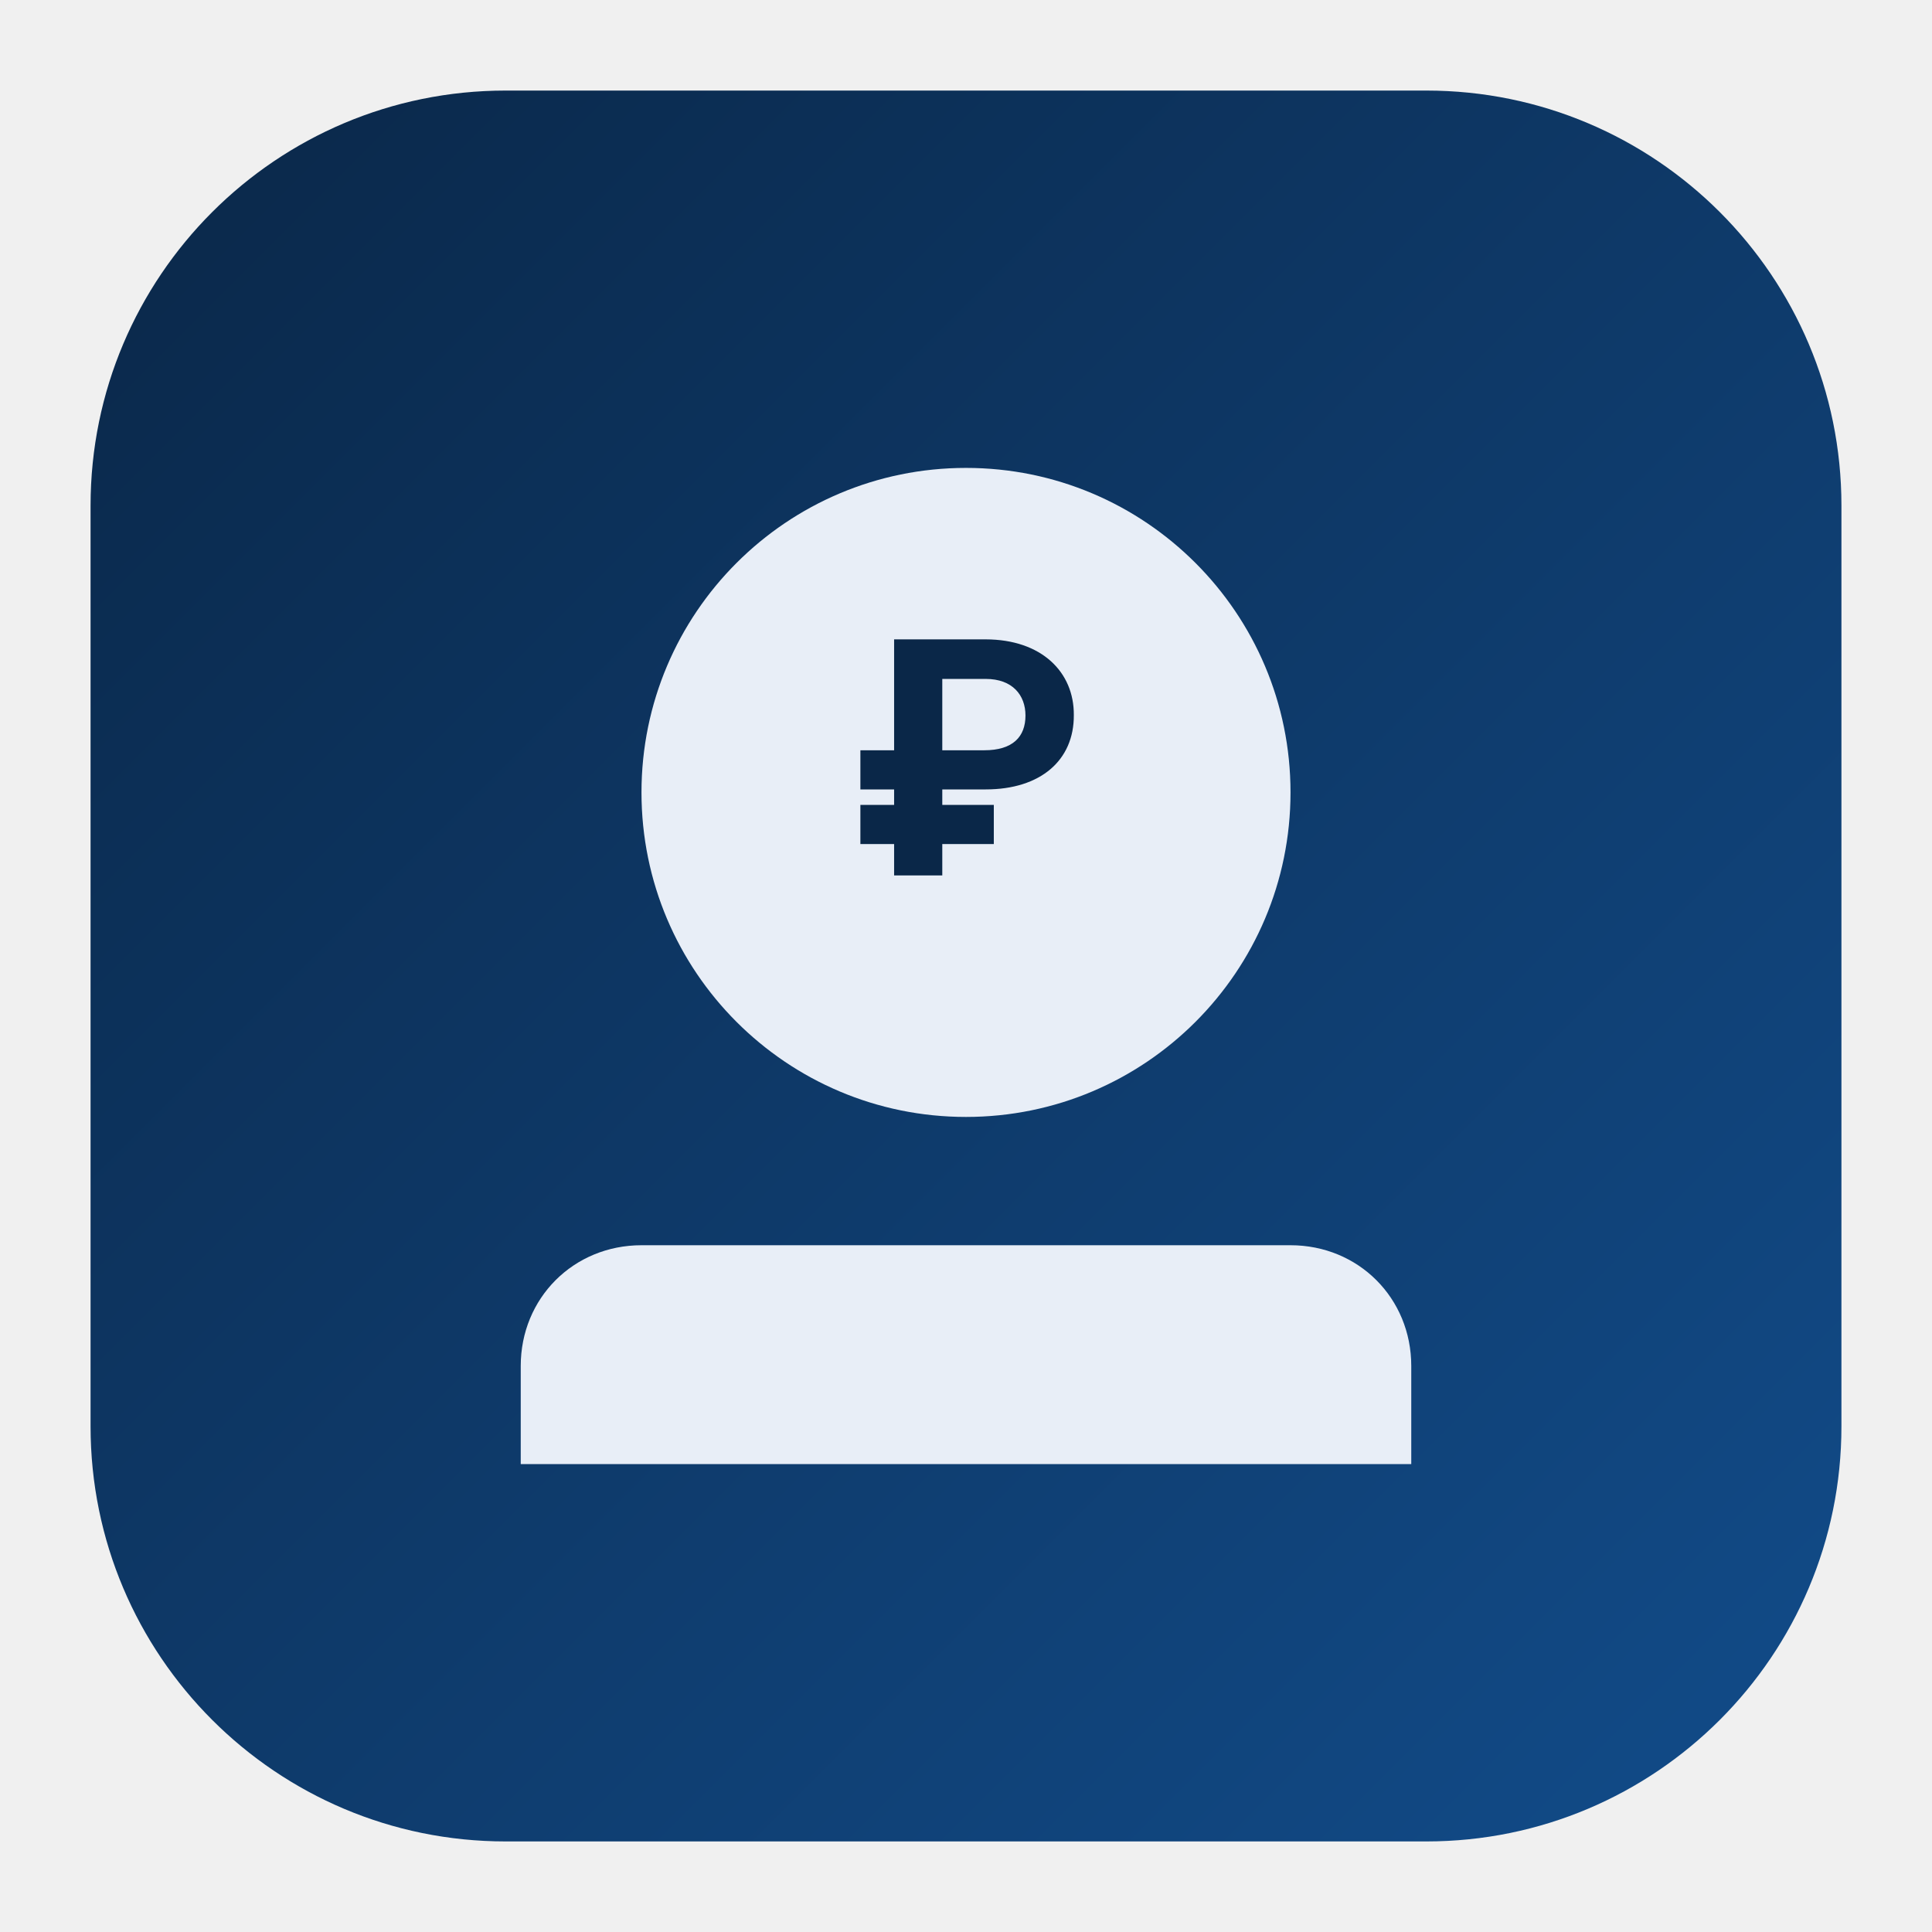
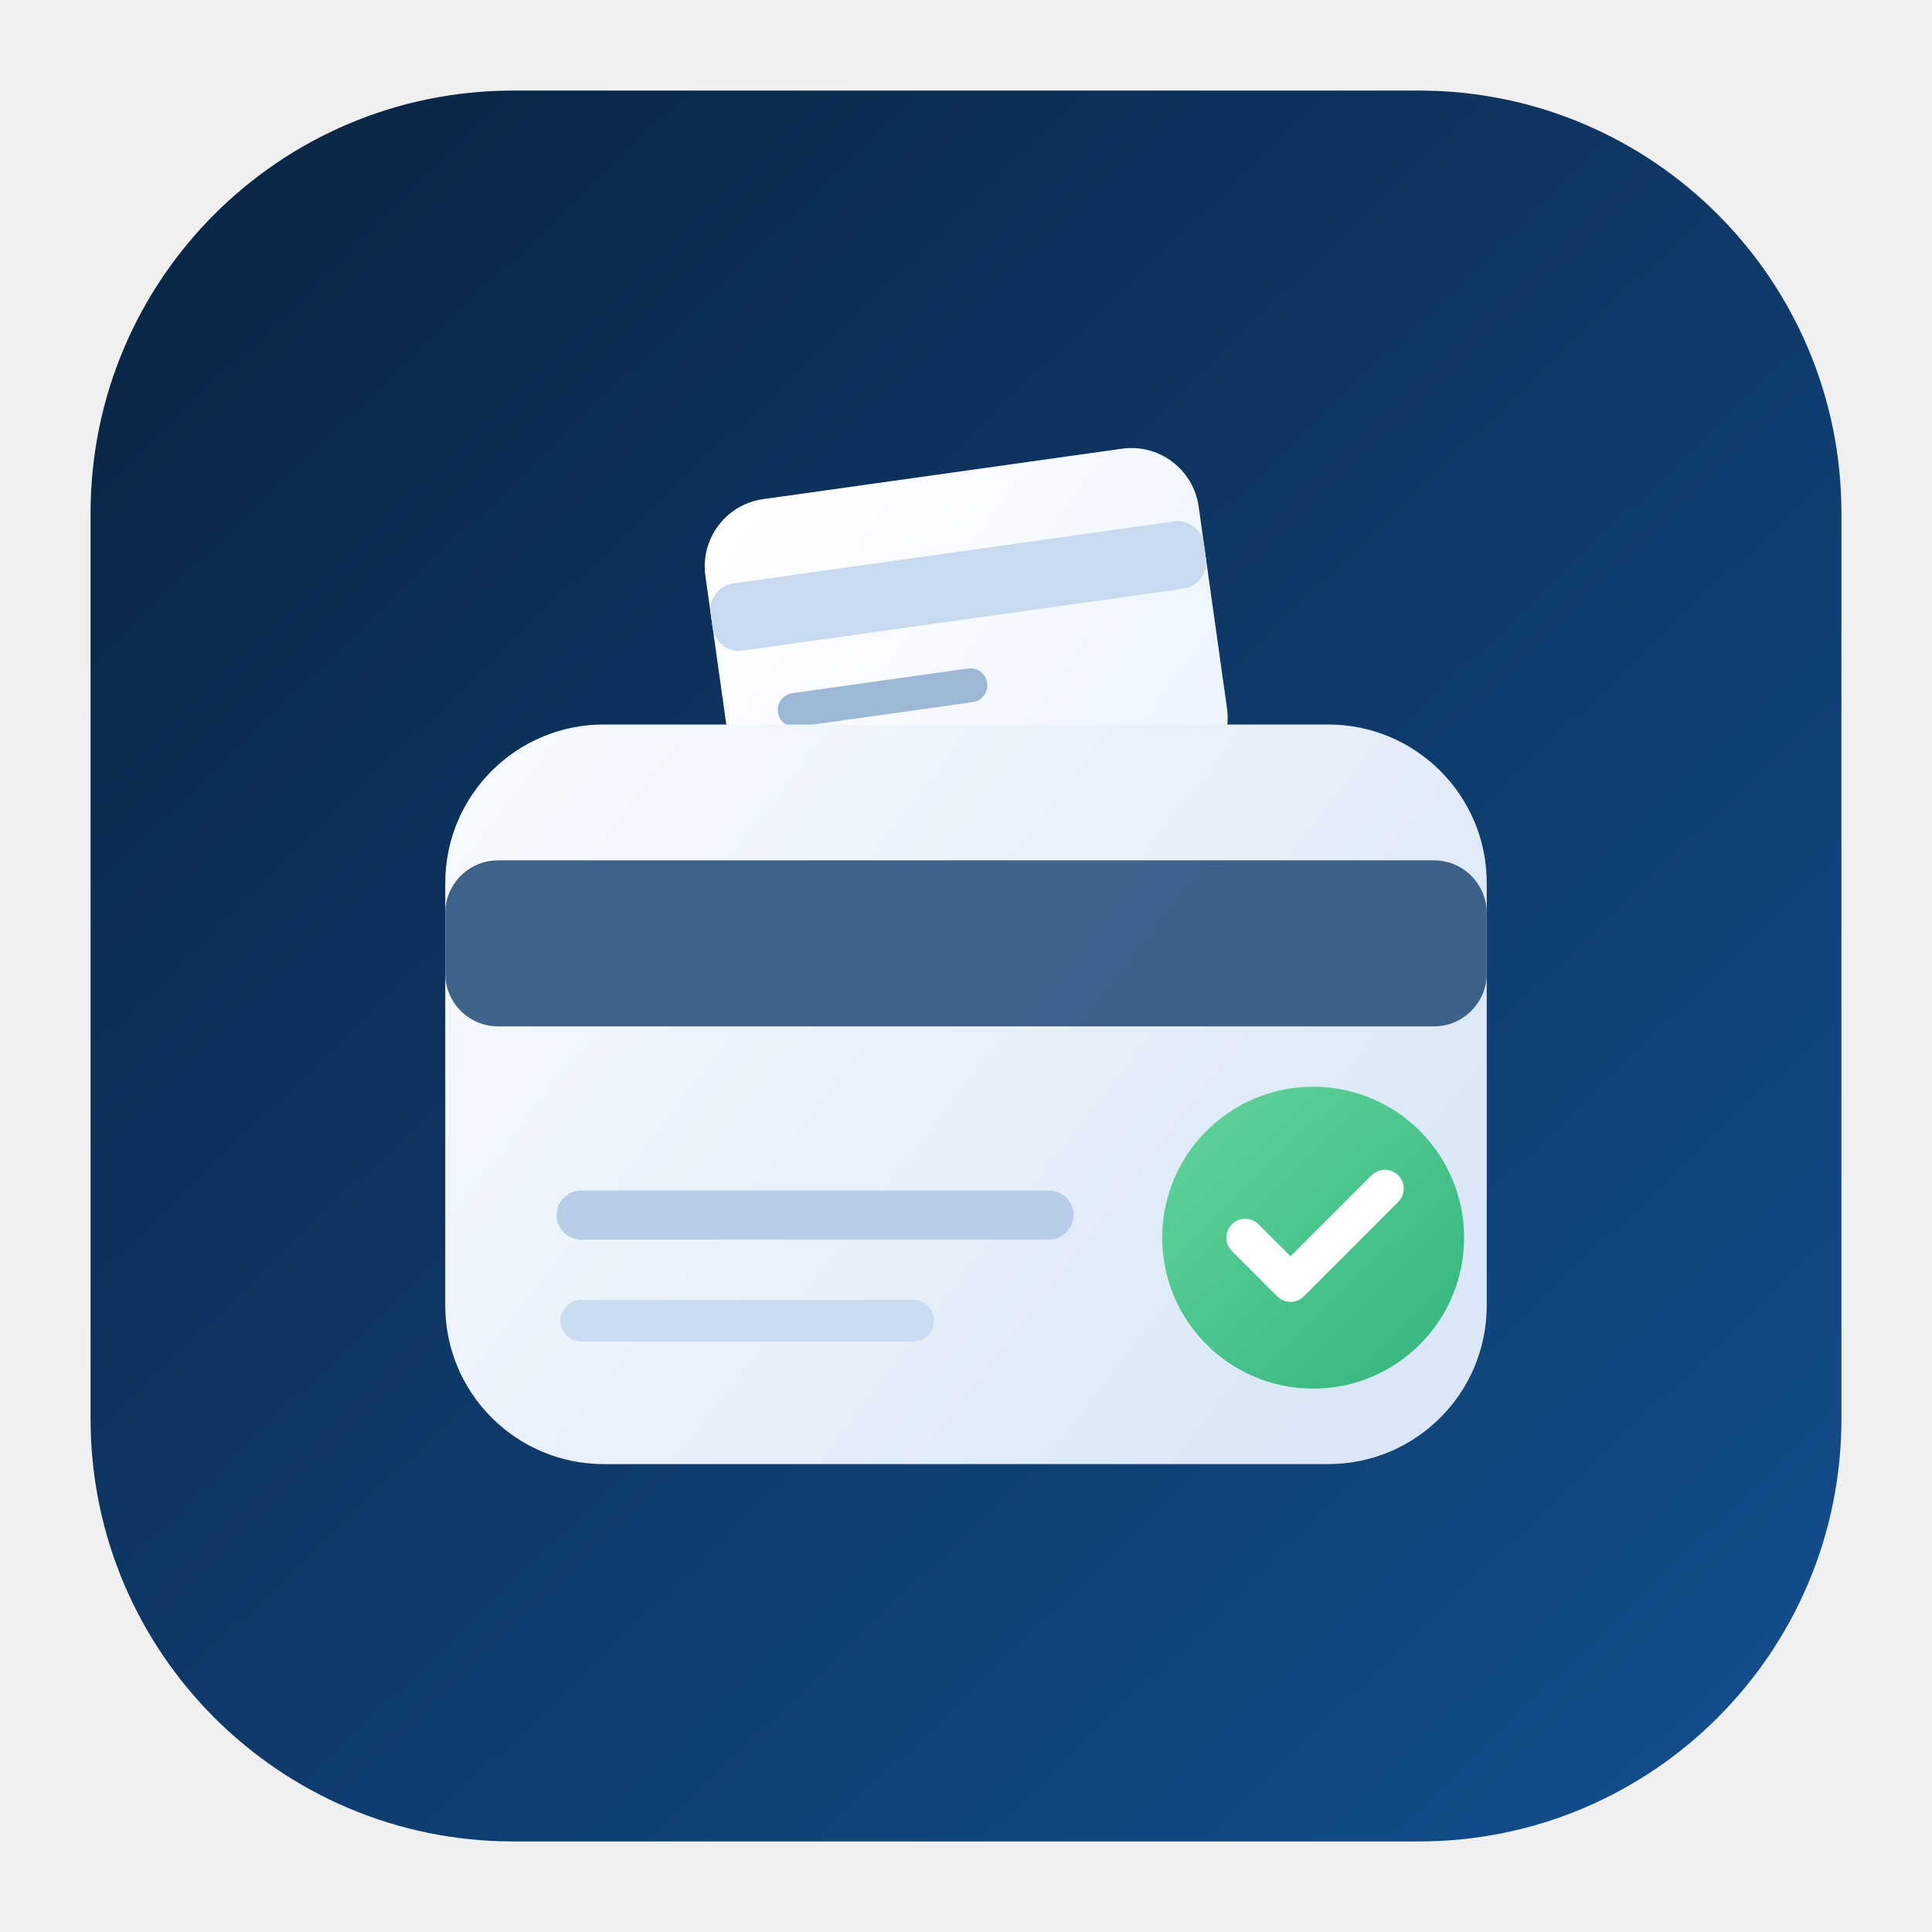
<svg xmlns="http://www.w3.org/2000/svg" viewBox="0 0 512 512" role="img" aria-label="PocketKid logo">
  <defs>
-     <linearGradient id="g" x1="0" y1="0" x2="1" y2="1">
-       <stop offset="0%" stop-color="#0a2748" />
-       <stop offset="100%" stop-color="#124c8a" />
+     <linearGradient id="bg" x1="72" y1="56" x2="456" y2="456" gradientUnits="userSpaceOnUse">
+       <stop offset="0" stop-color="#0a2748" />
+       <stop offset="1" stop-color="#124c8a" />
+     </linearGradient>
+     <linearGradient id="wallet" x1="132" y1="176" x2="364" y2="356" gradientUnits="userSpaceOnUse">
+       <stop offset="0" stop-color="#f8fbff" />
+       <stop offset="1" stop-color="#dbe7f6" />
+     </linearGradient>
+     <linearGradient id="card" x1="210" y1="132" x2="332" y2="244" gradientUnits="userSpaceOnUse">
+       <stop offset="0" stop-color="#ffffff" />
+       <stop offset="1" stop-color="#e9f2ff" />
+     </linearGradient>
+     <linearGradient id="badge" x1="314" y1="292" x2="386" y2="366" gradientUnits="userSpaceOnUse">
+       <stop offset="0" stop-color="#5fd39a" />
+       <stop offset="1" stop-color="#32b67e" />
    </linearGradient>
  </defs>
-   <rect x="24" y="24" width="464" height="464" rx="110" fill="url(#g)" />
-   <circle cx="256" cy="210" r="86" fill="#e8eef7" />
-   <path d="M170 330h172c18 0 32 14 32 32v26H138v-26c0-18 14-32 32-32z" fill="#e8eef7" />
-   <text x="256" y="232" text-anchor="middle" font-size="86" font-family="Inter, Arial, sans-serif" font-weight="700" fill="#0a2748">₽</text>
+   <rect x="24" y="24" width="464" height="464" rx="112" fill="url(#bg)" />
+   <g transform="rotate(-8 256 256)">
+     <rect x="202" y="126" width="132" height="90" rx="18" fill="url(#card)" />
+     <rect x="202" y="147" width="132" height="18" rx="7" fill="#c8daef" />
+     <rect x="216" y="178" width="56" height="9" rx="4.5" fill="#9db8d7" />
+   </g>
+   <g>
+     <rect x="118" y="192" width="276" height="196" rx="42" fill="url(#wallet)" />
+     <rect x="118" y="228" width="276" height="44" rx="14" fill="#2a537e" opacity="0.9" />
+     <path d="M154 322h124" stroke="#b8cde6" stroke-width="13" stroke-linecap="round" />
+     <path d="M154 350h88" stroke="#cadcf0" stroke-width="11" stroke-linecap="round" />
+   </g>
+   <g>
+     <circle cx="348" cy="328" r="40" fill="url(#badge)" />
+     <path d="M330 328l12 12 25-25" fill="none" stroke="#ffffff" stroke-width="10" stroke-linecap="round" stroke-linejoin="round" />
+   </g>
</svg>
